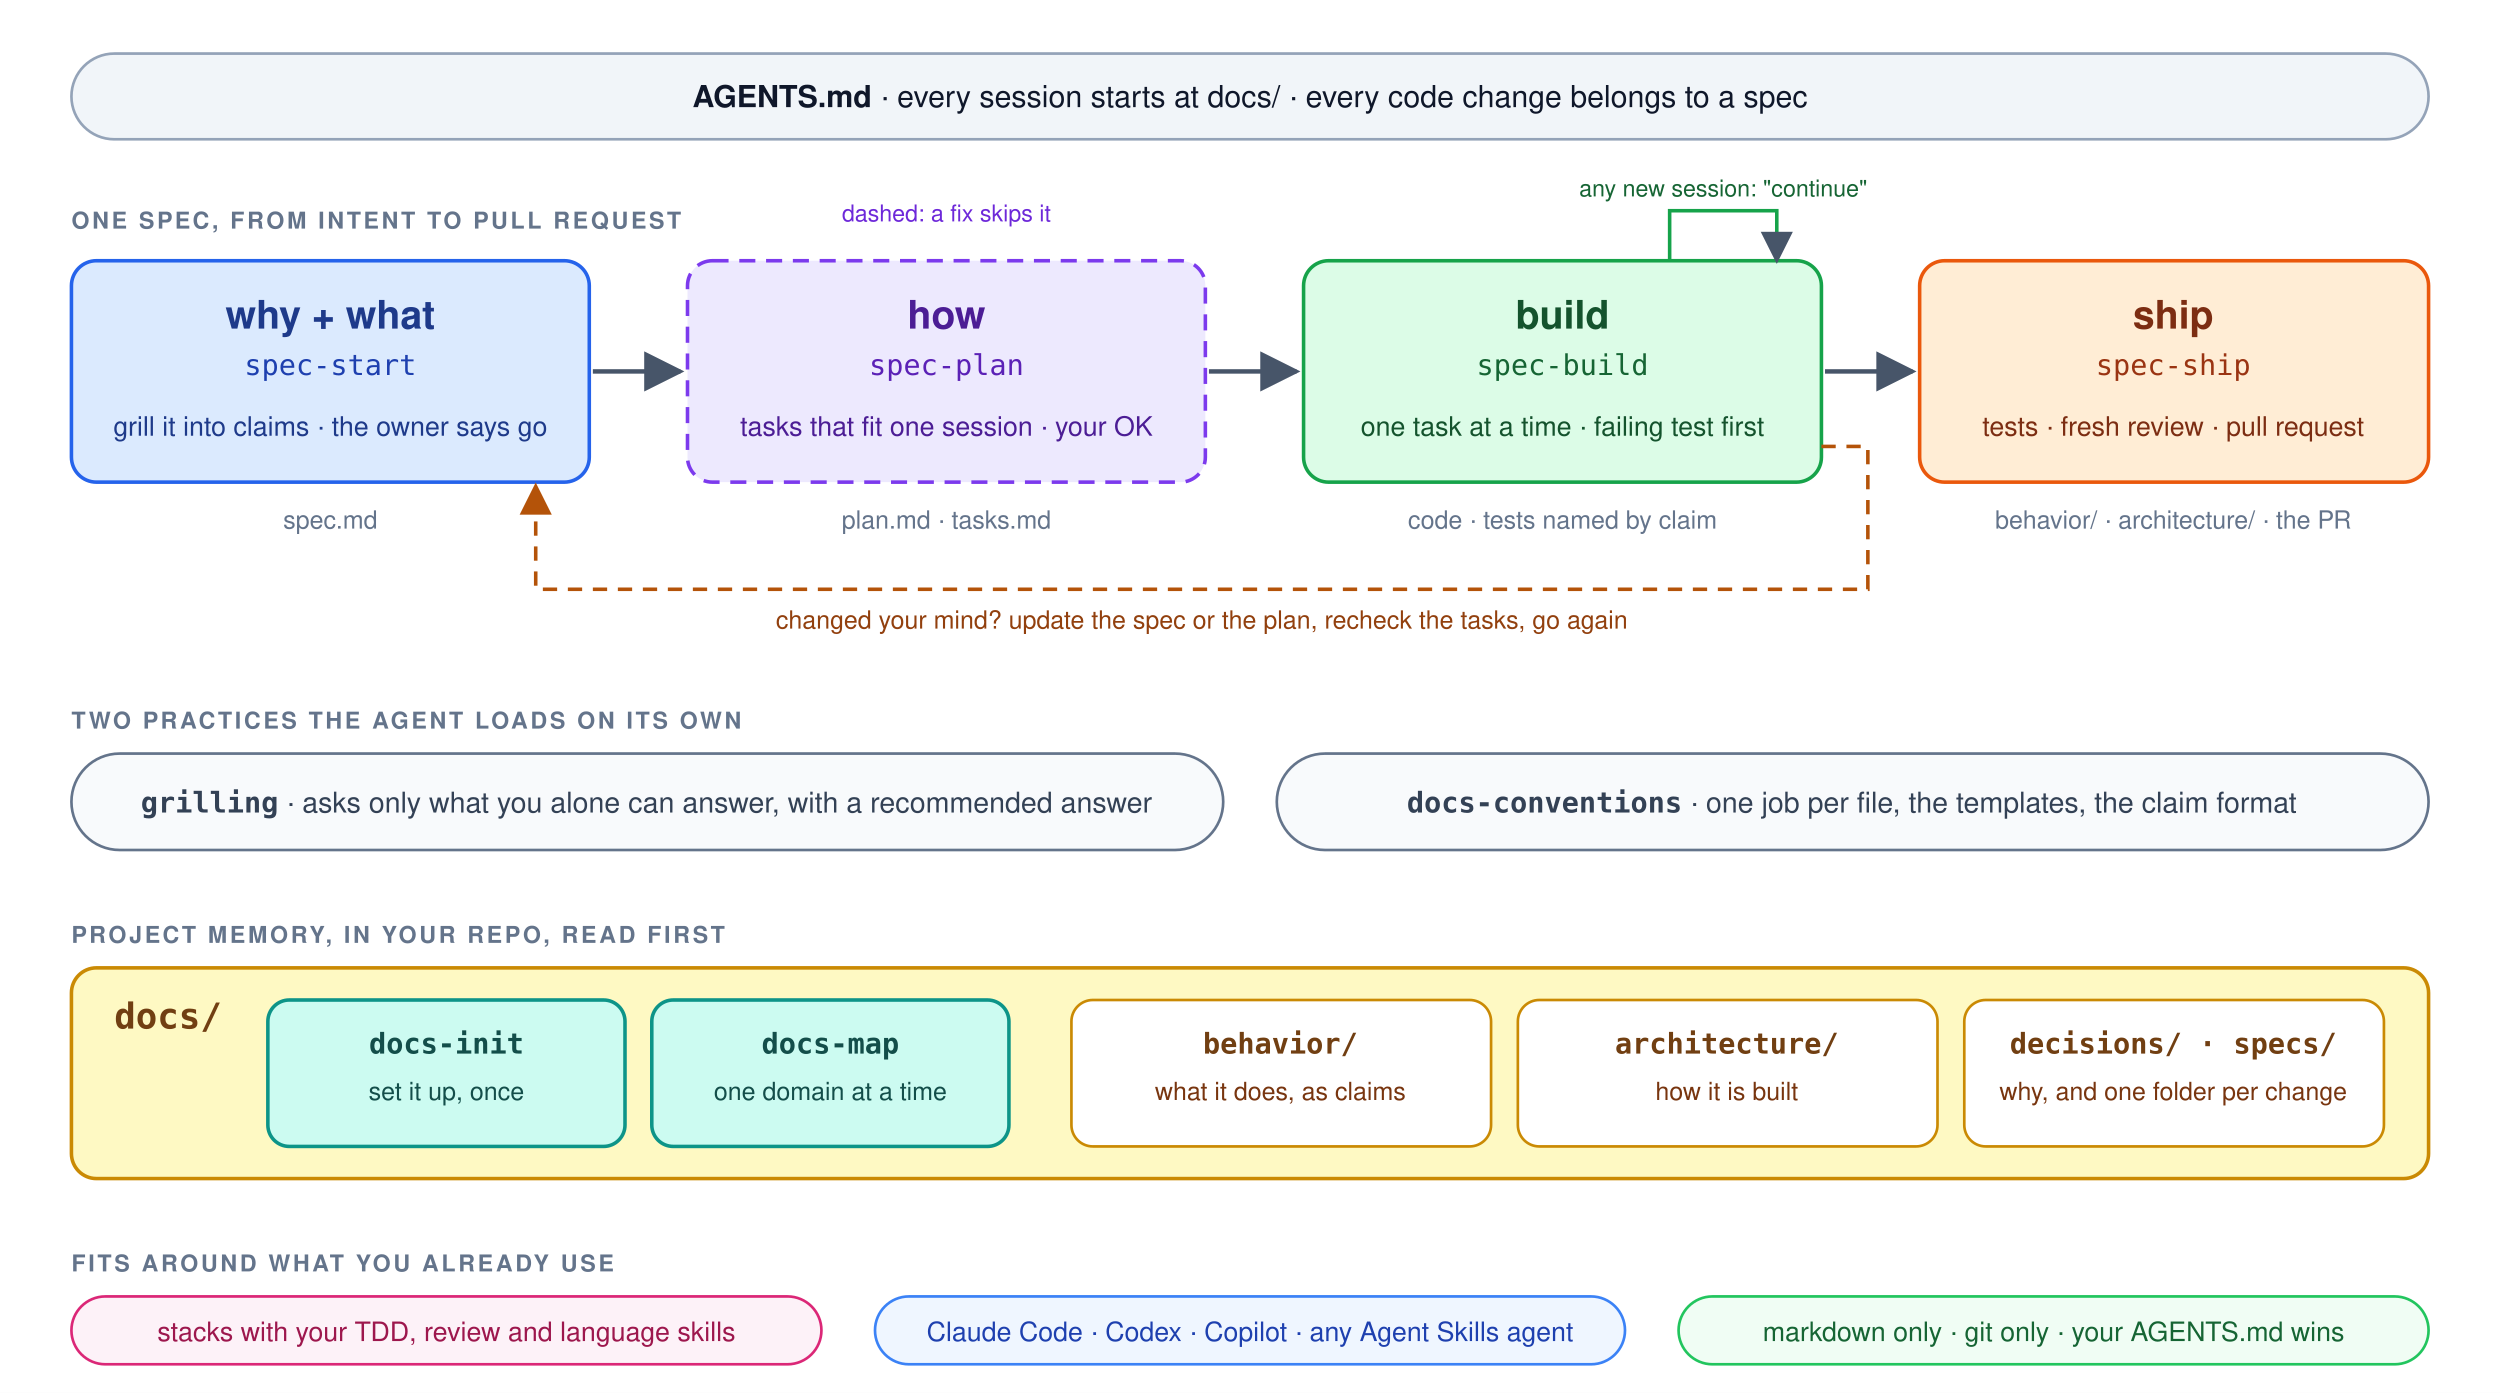
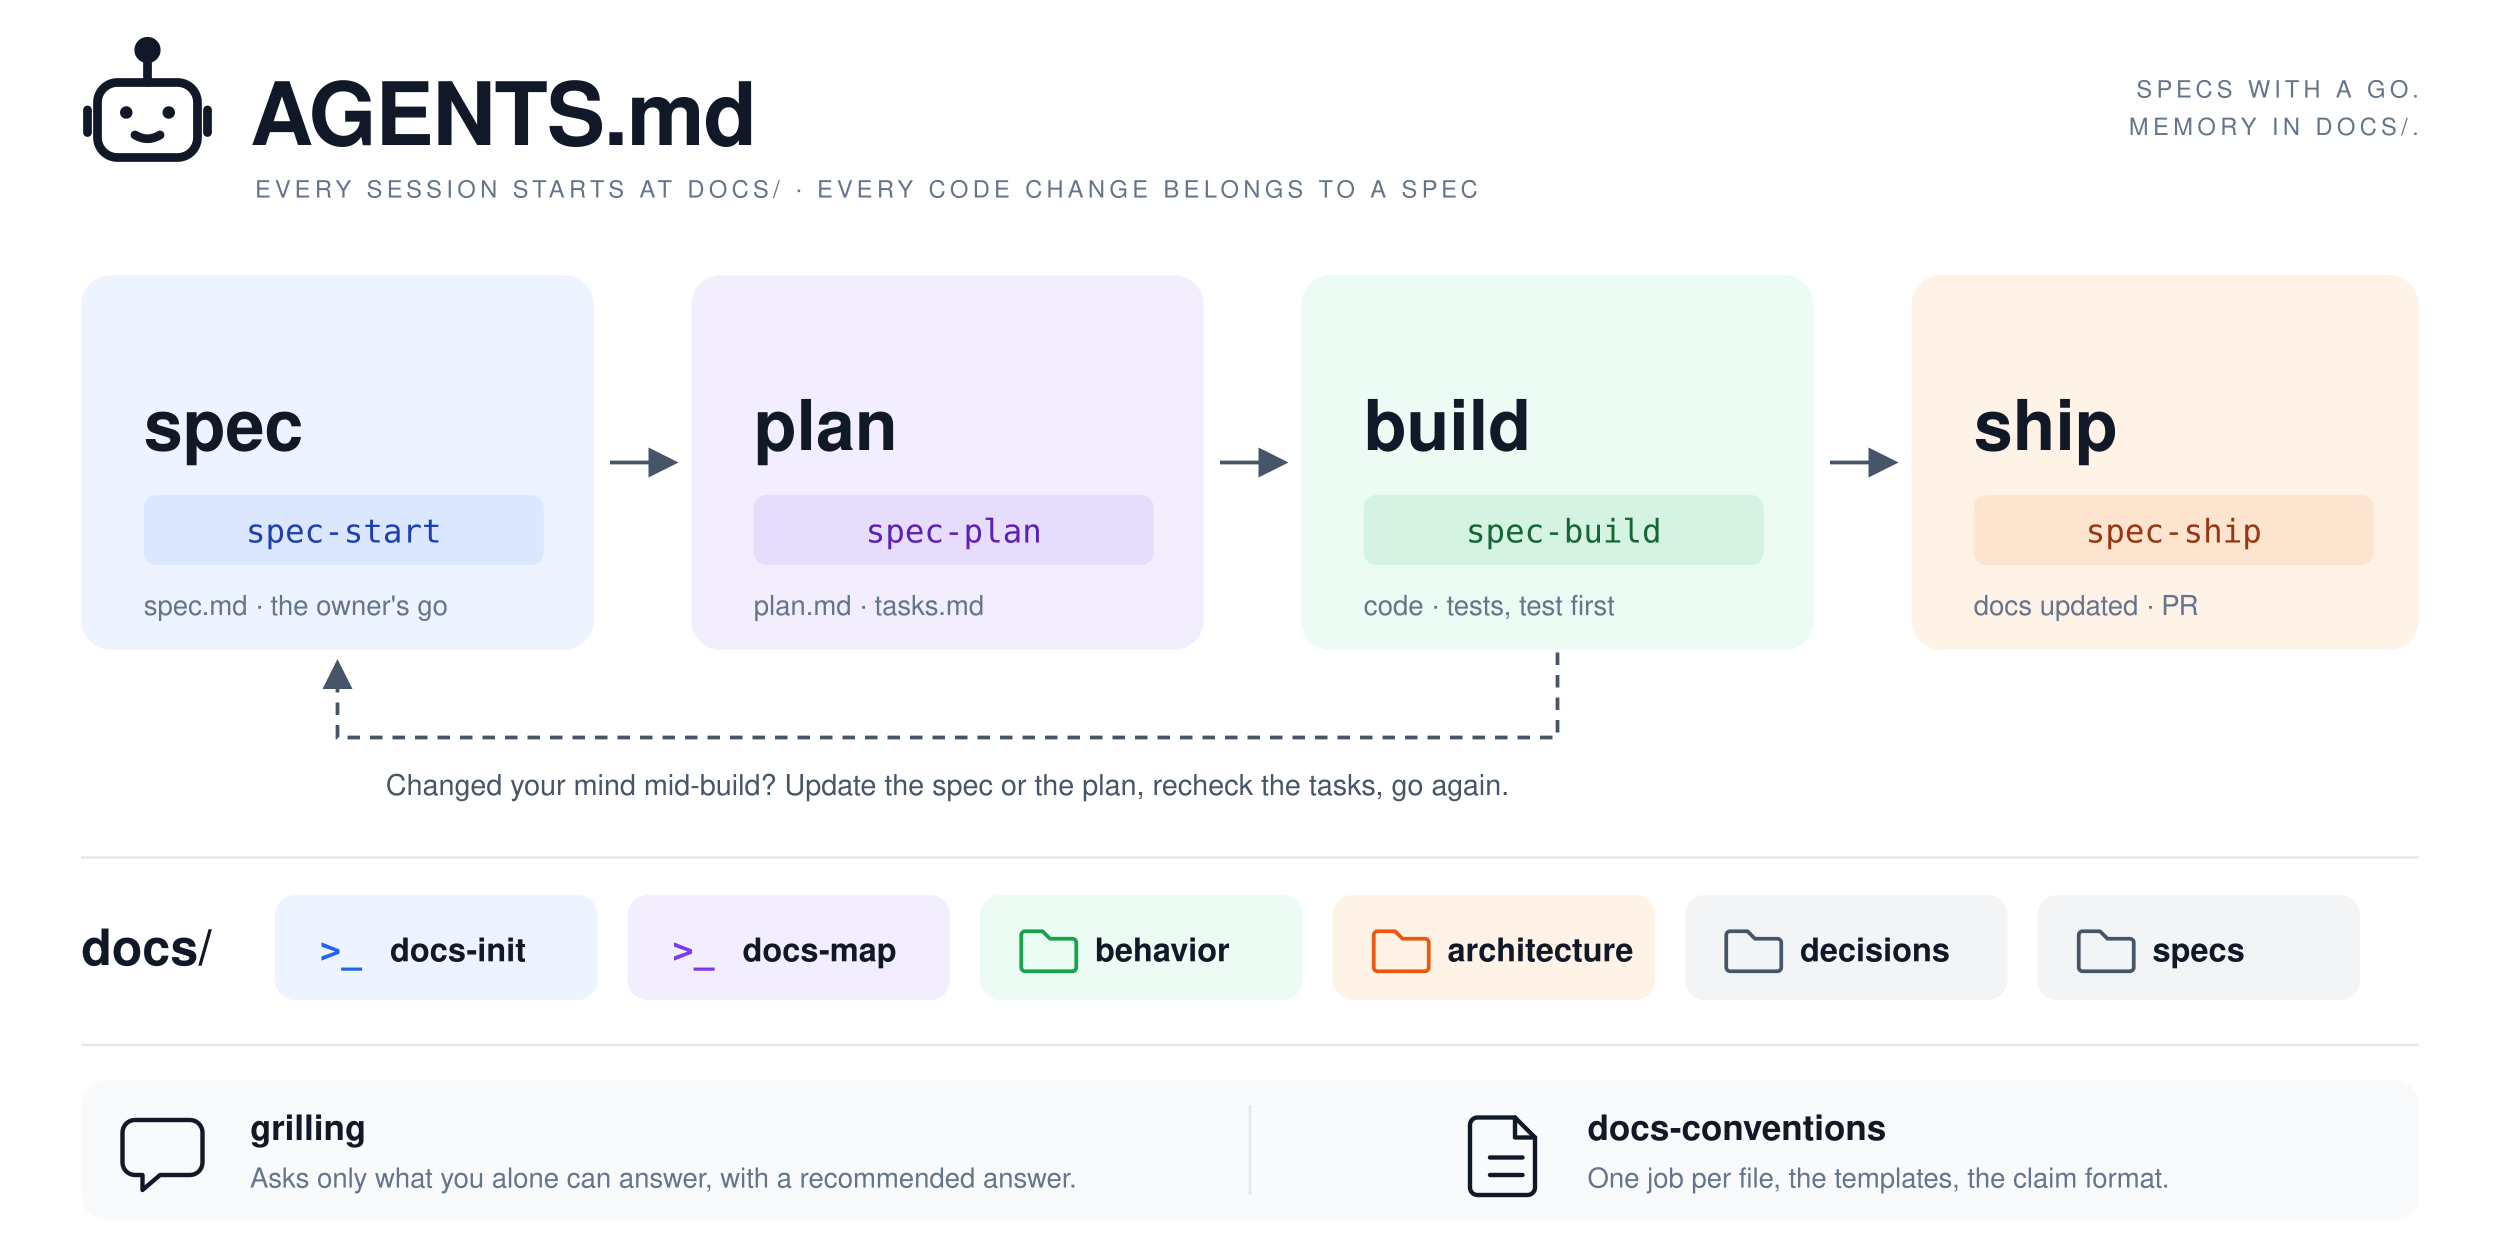
- <svg xmlns="http://www.w3.org/2000/svg" width="1400" height="780" viewBox="0 0 1400 780" font-family="-apple-system, 'Segoe UI', Helvetica, Arial, sans-serif" font-size="16">
+ <svg xmlns="http://www.w3.org/2000/svg" width="2000" height="1000" viewBox="0 0 2000 1000" font-family="-apple-system, 'Segoe UI', Helvetica, Arial, sans-serif">
  <defs>
-     <marker id="arrow" viewBox="0 0 10 10" refX="9" refY="5" markerWidth="9" markerHeight="9" orient="auto-start-reverse">
+     <marker id="arrow" viewBox="0 0 10 10" refX="8" refY="5" markerWidth="8" markerHeight="8" orient="auto-start-reverse">
      <path d="M 0 0 L 10 5 L 0 10 z" fill="#475569" />
    </marker>
-     <marker id="arrow-amber" viewBox="0 0 10 10" refX="9" refY="5" markerWidth="9" markerHeight="9" orient="auto-start-reverse">
-       <path d="M 0 0 L 10 5 L 0 10 z" fill="#b45309" />
-     </marker>
  </defs>
-   <rect x="0" y="0" width="1400" height="780" fill="#ffffff" />
-   <rect x="40" y="30" width="1320" height="48" rx="24" fill="#f1f5f9" stroke="#94a3b8" stroke-width="1.5" />
-   <text x="700" y="60" text-anchor="middle" font-size="17" fill="#0f172a">
-     <tspan font-weight="700">AGENTS.md</tspan>  ·  every session starts at docs/  ·  every code change belongs to a spec</text>
-   <text x="40" y="128" font-size="13" font-weight="700" fill="#64748b" letter-spacing="1.5">ONE SPEC, FROM INTENT TO PULL REQUEST</text>
-   <rect x="40" y="146" width="290" height="124" rx="14" fill="#dbeafe" stroke="#2563eb" stroke-width="2" />
-   <text x="185" y="184" text-anchor="middle" font-size="22" font-weight="700" fill="#1e3a8a">why + what</text>
-   <text x="185" y="210" text-anchor="middle" font-size="16" fill="#1e40af" font-family="Menlo, Consolas, monospace">spec-start</text>
-   <text x="185" y="244" text-anchor="middle" font-size="15" fill="#1e3a8a">grill it into claims · the owner says go</text>
-   <rect x="385" y="146" width="290" height="124" rx="14" fill="#ede9fe" stroke="#7c3aed" stroke-width="2" stroke-dasharray="9 6" />
-   <text x="530" y="184" text-anchor="middle" font-size="22" font-weight="700" fill="#4c1d95">how</text>
-   <text x="530" y="210" text-anchor="middle" font-size="16" fill="#5b21b6" font-family="Menlo, Consolas, monospace">spec-plan</text>
-   <text x="530" y="244" text-anchor="middle" font-size="15" fill="#4c1d95">tasks that fit one session · your OK</text>
-   <rect x="730" y="146" width="290" height="124" rx="14" fill="#dcfce7" stroke="#16a34a" stroke-width="2" />
-   <text x="875" y="184" text-anchor="middle" font-size="22" font-weight="700" fill="#14532d">build</text>
-   <text x="875" y="210" text-anchor="middle" font-size="16" fill="#166534" font-family="Menlo, Consolas, monospace">spec-build</text>
-   <text x="875" y="244" text-anchor="middle" font-size="15" fill="#14532d">one task at a time · failing test first</text>
-   <rect x="1075" y="146" width="285" height="124" rx="14" fill="#ffedd5" stroke="#ea580c" stroke-width="2" />
-   <text x="1217" y="184" text-anchor="middle" font-size="22" font-weight="700" fill="#7c2d12">ship</text>
-   <text x="1217" y="210" text-anchor="middle" font-size="16" fill="#9a3412" font-family="Menlo, Consolas, monospace">spec-ship</text>
-   <text x="1217" y="244" text-anchor="middle" font-size="15" fill="#7c2d12">tests · fresh review · pull request</text>
-   <line x1="332" y1="208" x2="381" y2="208" stroke="#475569" stroke-width="2.5" marker-end="url(#arrow)" />
-   <line x1="677" y1="208" x2="726" y2="208" stroke="#475569" stroke-width="2.5" marker-end="url(#arrow)" />
-   <line x1="1022" y1="208" x2="1071" y2="208" stroke="#475569" stroke-width="2.5" marker-end="url(#arrow)" />
-   <text x="185" y="296" text-anchor="middle" font-size="14" fill="#64748b">spec.md</text>
-   <text x="530" y="296" text-anchor="middle" font-size="14" fill="#64748b">plan.md · tasks.md</text>
-   <text x="875" y="296" text-anchor="middle" font-size="14" fill="#64748b">code · tests named by claim</text>
-   <text x="1217" y="296" text-anchor="middle" font-size="14" fill="#64748b">behavior/ · architecture/ · the PR</text>
-   <path d="M 935 146 L 935 118 L 995 118 L 995 146" fill="none" stroke="#16a34a" stroke-width="2" marker-end="url(#arrow)" />
-   <text x="965" y="110" text-anchor="middle" font-size="13" fill="#166534">any new session: "continue"</text>
-   <path d="M 1020 250 L 1046 250 L 1046 330 L 300 330 L 300 272" fill="none" stroke="#b45309" stroke-width="2" stroke-dasharray="8 6" marker-end="url(#arrow-amber)" />
-   <text x="673" y="352" text-anchor="middle" font-size="14" fill="#92400e">changed your mind? update the spec or the plan, recheck the tasks, go again</text>
-   <text x="530" y="124" text-anchor="middle" font-size="13" fill="#6d28d9">dashed: a fix skips it</text>
-   <text x="40" y="408" font-size="13" font-weight="700" fill="#64748b" letter-spacing="1.5">TWO PRACTICES THE AGENT LOADS ON ITS OWN</text>
-   <rect x="40" y="422" width="645" height="54" rx="27" fill="#f8fafc" stroke="#64748b" stroke-width="1.5" />
-   <text x="362" y="455" text-anchor="middle" font-size="16" fill="#334155">
-     <tspan font-weight="700" font-family="Menlo, Consolas, monospace">grilling</tspan>  ·  asks only what you alone can answer, with a recommended answer</text>
-   <rect x="715" y="422" width="645" height="54" rx="27" fill="#f8fafc" stroke="#64748b" stroke-width="1.5" />
-   <text x="1037" y="455" text-anchor="middle" font-size="16" fill="#334155">
-     <tspan font-weight="700" font-family="Menlo, Consolas, monospace">docs-conventions</tspan>  ·  one job per file, the templates, the claim format</text>
-   <text x="40" y="528" font-size="13" font-weight="700" fill="#64748b" letter-spacing="1.5">PROJECT MEMORY, IN YOUR REPO, READ FIRST</text>
-   <rect x="40" y="542" width="1320" height="118" rx="14" fill="#fef9c3" stroke="#ca8a04" stroke-width="2" />
-   <text x="64" y="576" font-size="20" font-weight="700" fill="#713f12" font-family="Menlo, Consolas, monospace">docs/</text>
-   <rect x="150" y="560" width="200" height="82" rx="12" fill="#ccfbf1" stroke="#0d9488" stroke-width="2" />
-   <text x="250" y="590" text-anchor="middle" font-size="16" font-weight="700" fill="#134e4a" font-family="Menlo, Consolas, monospace">docs-init</text>
-   <text x="250" y="616" text-anchor="middle" font-size="14" fill="#134e4a">set it up, once</text>
-   <rect x="365" y="560" width="200" height="82" rx="12" fill="#ccfbf1" stroke="#0d9488" stroke-width="2" />
-   <text x="465" y="590" text-anchor="middle" font-size="16" font-weight="700" fill="#134e4a" font-family="Menlo, Consolas, monospace">docs-map</text>
-   <text x="465" y="616" text-anchor="middle" font-size="14" fill="#134e4a">one domain at a time</text>
-   <rect x="600" y="560" width="235" height="82" rx="12" fill="#ffffff" stroke="#ca8a04" stroke-width="1.5" />
-   <text x="717" y="590" text-anchor="middle" font-size="16" font-weight="700" fill="#713f12" font-family="Menlo, Consolas, monospace">behavior/</text>
-   <text x="717" y="616" text-anchor="middle" font-size="14" fill="#78350f">what it does, as claims</text>
-   <rect x="850" y="560" width="235" height="82" rx="12" fill="#ffffff" stroke="#ca8a04" stroke-width="1.5" />
-   <text x="967" y="590" text-anchor="middle" font-size="16" font-weight="700" fill="#713f12" font-family="Menlo, Consolas, monospace">architecture/</text>
-   <text x="967" y="616" text-anchor="middle" font-size="14" fill="#78350f">how it is built</text>
-   <rect x="1100" y="560" width="235" height="82" rx="12" fill="#ffffff" stroke="#ca8a04" stroke-width="1.5" />
-   <text x="1217" y="590" text-anchor="middle" font-size="16" font-weight="700" fill="#713f12" font-family="Menlo, Consolas, monospace">decisions/ · specs/</text>
-   <text x="1217" y="616" text-anchor="middle" font-size="14" fill="#78350f">why, and one folder per change</text>
-   <text x="40" y="712" font-size="13" font-weight="700" fill="#64748b" letter-spacing="1.5">FITS AROUND WHAT YOU ALREADY USE</text>
-   <rect x="40" y="726" width="420" height="38" rx="19" fill="#fdf2f8" stroke="#db2777" stroke-width="1.5" />
-   <text x="250" y="751" text-anchor="middle" font-size="15" fill="#9d174d">stacks with your TDD, review and language skills</text>
-   <rect x="490" y="726" width="420" height="38" rx="19" fill="#eff6ff" stroke="#3b82f6" stroke-width="1.5" />
-   <text x="700" y="751" text-anchor="middle" font-size="15" fill="#1e40af">Claude Code · Codex · Copilot · any Agent Skills agent</text>
-   <rect x="940" y="726" width="420" height="38" rx="19" fill="#f0fdf4" stroke="#22c55e" stroke-width="1.5" />
-   <text x="1150" y="751" text-anchor="middle" font-size="15" fill="#166534">markdown only · git only · your AGENTS.md wins</text>
+   <rect x="0" y="0" width="2000" height="1000" fill="#ffffff" />
+   <g stroke="#111827" stroke-width="7" fill="none" stroke-linecap="round" stroke-linejoin="round">
+     <rect x="78" y="66" width="80" height="60" rx="16" />
+     <line x1="118" y1="66" x2="118" y2="46" />
+     <circle cx="118" cy="40" r="7" fill="#111827" />
+     <line x1="70" y1="88" x2="70" y2="106" />
+     <line x1="166" y1="88" x2="166" y2="106" />
+     <path d="M 108 108 Q 118 114 128 108" />
+   </g>
+   <circle cx="101" cy="90" r="5" fill="#111827" />
+   <circle cx="135" cy="90" r="5" fill="#111827" />
+   <text x="200" y="116" font-size="70" font-weight="800" fill="#111827" letter-spacing="-1">AGENTS.md</text>
+   <text x="204" y="158" font-size="19" fill="#64748b" letter-spacing="3.5">EVERY SESSION STARTS AT DOCS/   ·   EVERY CODE CHANGE BELONGS TO A SPEC</text>
+   <text x="1935" y="78" text-anchor="end" font-size="19" fill="#64748b" letter-spacing="3.5">SPECS WITH A GO.</text>
+   <text x="1935" y="108" text-anchor="end" font-size="19" fill="#64748b" letter-spacing="3.5">MEMORY IN DOCS/.</text>
+   <rect x="65" y="220" width="410" height="300" rx="24" fill="#eef4ff" />
+   <text x="115" y="360" font-size="56" font-weight="800" fill="#111827">spec</text>
+   <rect x="115" y="396" width="320" height="56" rx="10" fill="#dbe7ff" />
+   <text x="275" y="434" text-anchor="middle" font-size="26" fill="#1e40af" font-family="Menlo, Consolas, monospace">spec-start</text>
+   <text x="115" y="492" font-size="22" fill="#64748b">spec.md · the owner's go</text>
+   <rect x="553" y="220" width="410" height="300" rx="24" fill="#f3eefe" />
+   <text x="603" y="360" font-size="56" font-weight="800" fill="#111827">plan</text>
+   <rect x="603" y="396" width="320" height="56" rx="10" fill="#e6dcfb" />
+   <text x="763" y="434" text-anchor="middle" font-size="26" fill="#5b21b6" font-family="Menlo, Consolas, monospace">spec-plan</text>
+   <text x="603" y="492" font-size="22" fill="#64748b">plan.md · tasks.md</text>
+   <rect x="1041" y="220" width="410" height="300" rx="24" fill="#ecfbf3" />
+   <text x="1091" y="360" font-size="56" font-weight="800" fill="#111827">build</text>
+   <rect x="1091" y="396" width="320" height="56" rx="10" fill="#d4f3e2" />
+   <text x="1251" y="434" text-anchor="middle" font-size="26" fill="#166534" font-family="Menlo, Consolas, monospace">spec-build</text>
+   <text x="1091" y="492" font-size="22" fill="#64748b">code · tests, test first</text>
+   <rect x="1529" y="220" width="406" height="300" rx="24" fill="#fff3e8" />
+   <text x="1579" y="360" font-size="56" font-weight="800" fill="#111827">ship</text>
+   <rect x="1579" y="396" width="320" height="56" rx="10" fill="#fde4cf" />
+   <text x="1739" y="434" text-anchor="middle" font-size="26" fill="#9a3412" font-family="Menlo, Consolas, monospace">spec-ship</text>
+   <text x="1579" y="492" font-size="22" fill="#64748b">docs updated · PR</text>
+   <line x1="488" y1="370" x2="538" y2="370" stroke="#475569" stroke-width="3" marker-end="url(#arrow)" />
+   <line x1="976" y1="370" x2="1026" y2="370" stroke="#475569" stroke-width="3" marker-end="url(#arrow)" />
+   <line x1="1464" y1="370" x2="1514" y2="370" stroke="#475569" stroke-width="3" marker-end="url(#arrow)" />
+   <path d="M 1246 522 L 1246 590 L 270 590 L 270 532" fill="none" stroke="#475569" stroke-width="3" stroke-dasharray="10 8" marker-end="url(#arrow)" />
+   <text x="758" y="636" text-anchor="middle" font-size="23" fill="#475569">Changed your mind mid-build? Update the spec or the plan, recheck the tasks, go again.</text>
+   <line x1="65" y1="686" x2="1935" y2="686" stroke="#e5e7eb" stroke-width="2" />
+   <text x="65" y="772" font-size="40" font-weight="800" fill="#111827">docs/</text>
+   <rect x="220" y="716" width="258" height="84" rx="16" fill="#eef4ff" />
+   <text x="256" y="770" font-size="28" fill="#2563eb" font-family="Menlo, Consolas, monospace" font-weight="700">&gt;_</text>
+   <text x="312" y="769" font-size="26" font-weight="600" fill="#111827">docs-init</text>
+   <rect x="502" y="716" width="258" height="84" rx="16" fill="#f3eefe" />
+   <text x="538" y="770" font-size="28" fill="#7c3aed" font-family="Menlo, Consolas, monospace" font-weight="700">&gt;_</text>
+   <text x="594" y="769" font-size="26" font-weight="600" fill="#111827">docs-map</text>
+   <rect x="784" y="716" width="258" height="84" rx="16" fill="#ecfbf3" />
+   <text x="876" y="769" font-size="26" font-weight="600" fill="#111827">behavior</text>
+   <rect x="1066" y="716" width="258" height="84" rx="16" fill="#fff3e8" />
+   <text x="1158" y="769" font-size="26" font-weight="600" fill="#111827">architecture</text>
+   <rect x="1348" y="716" width="258" height="84" rx="16" fill="#f3f4f6" />
+   <text x="1440" y="769" font-size="26" font-weight="600" fill="#111827">decisions</text>
+   <rect x="1630" y="716" width="258" height="84" rx="16" fill="#f3f4f6" />
+   <text x="1722" y="769" font-size="26" font-weight="600" fill="#111827">specs</text>
+   <g fill="none" stroke-width="3" stroke-linejoin="round">
+     <path d="M 820 745 h 14 l 6 6 h 18 a 3 3 0 0 1 3 3 v 20 a 3 3 0 0 1 -3 3 h -38 a 3 3 0 0 1 -3 -3 v -26 a 3 3 0 0 1 3 -3 z" stroke="#16a34a" />
+     <path d="M 1102 745 h 14 l 6 6 h 18 a 3 3 0 0 1 3 3 v 20 a 3 3 0 0 1 -3 3 h -38 a 3 3 0 0 1 -3 -3 v -26 a 3 3 0 0 1 3 -3 z" stroke="#ea580c" />
+     <path d="M 1384 745 h 14 l 6 6 h 18 a 3 3 0 0 1 3 3 v 20 a 3 3 0 0 1 -3 3 h -38 a 3 3 0 0 1 -3 -3 v -26 a 3 3 0 0 1 3 -3 z" stroke="#475569" />
+     <path d="M 1666 745 h 14 l 6 6 h 18 a 3 3 0 0 1 3 3 v 20 a 3 3 0 0 1 -3 3 h -38 a 3 3 0 0 1 -3 -3 v -26 a 3 3 0 0 1 3 -3 z" stroke="#475569" />
+   </g>
+   <line x1="65" y1="836" x2="1935" y2="836" stroke="#e5e7eb" stroke-width="2" />
+   <rect x="65" y="864" width="1870" height="112" rx="20" fill="#f8fafc" />
+   <path d="M 108 896 h 44 a 10 10 0 0 1 10 10 v 24 a 10 10 0 0 1 -10 10 h -24 l -14 12 v -12 h -6 a 10 10 0 0 1 -10 -10 v -24 a 10 10 0 0 1 10 -10 z" fill="none" stroke="#111827" stroke-width="3.5" stroke-linejoin="round" />
+   <text x="200" y="912" font-size="28" font-weight="700" fill="#111827">grilling</text>
+   <text x="200" y="950" font-size="22" fill="#64748b">Asks only what you alone can answer, with a recommended answer.</text>
+   <line x1="1000" y1="884" x2="1000" y2="956" stroke="#e5e7eb" stroke-width="2" />
+   <g fill="none" stroke="#111827" stroke-width="3.5" stroke-linejoin="round" stroke-linecap="round">
+     <path d="M 1182 894 h 30 l 16 16 v 40 a 6 6 0 0 1 -6 6 h -40 a 6 6 0 0 1 -6 -6 v -50 a 6 6 0 0 1 6 -6 z" />
+     <path d="M 1212 894 v 16 h 16" />
+     <line x1="1192" y1="926" x2="1218" y2="926" />
+     <line x1="1192" y1="940" x2="1218" y2="940" />
+   </g>
+   <text x="1270" y="912" font-size="28" font-weight="700" fill="#111827">docs-conventions</text>
+   <text x="1270" y="950" font-size="22" fill="#64748b">One job per file, the templates, the claim format.</text>
</svg>
